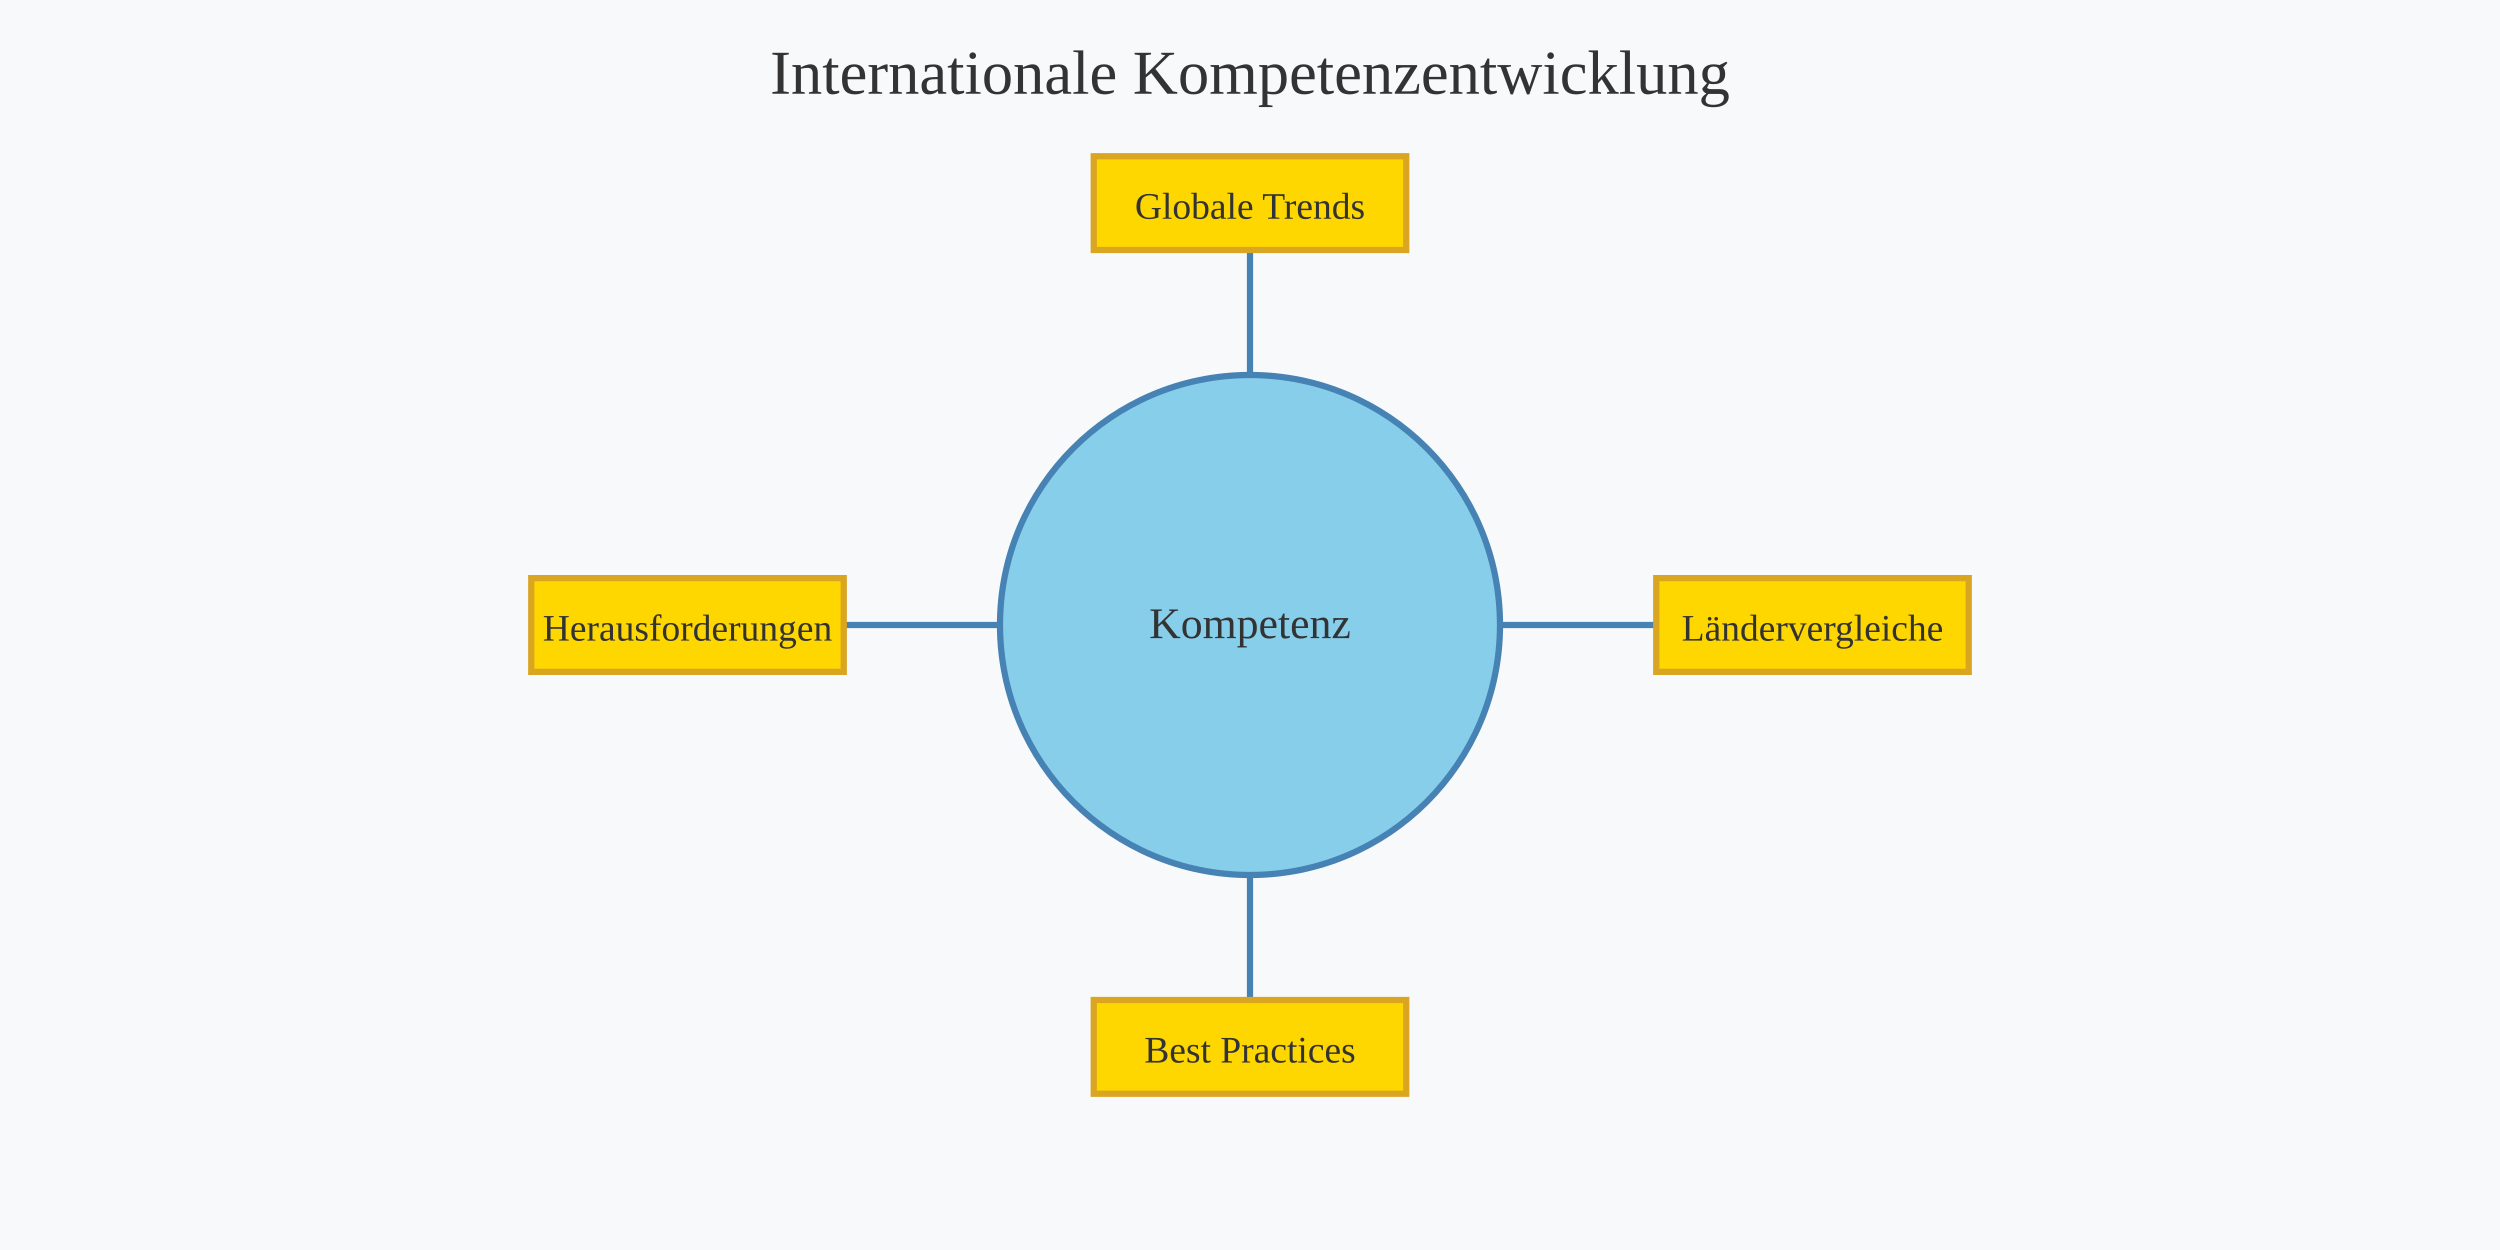
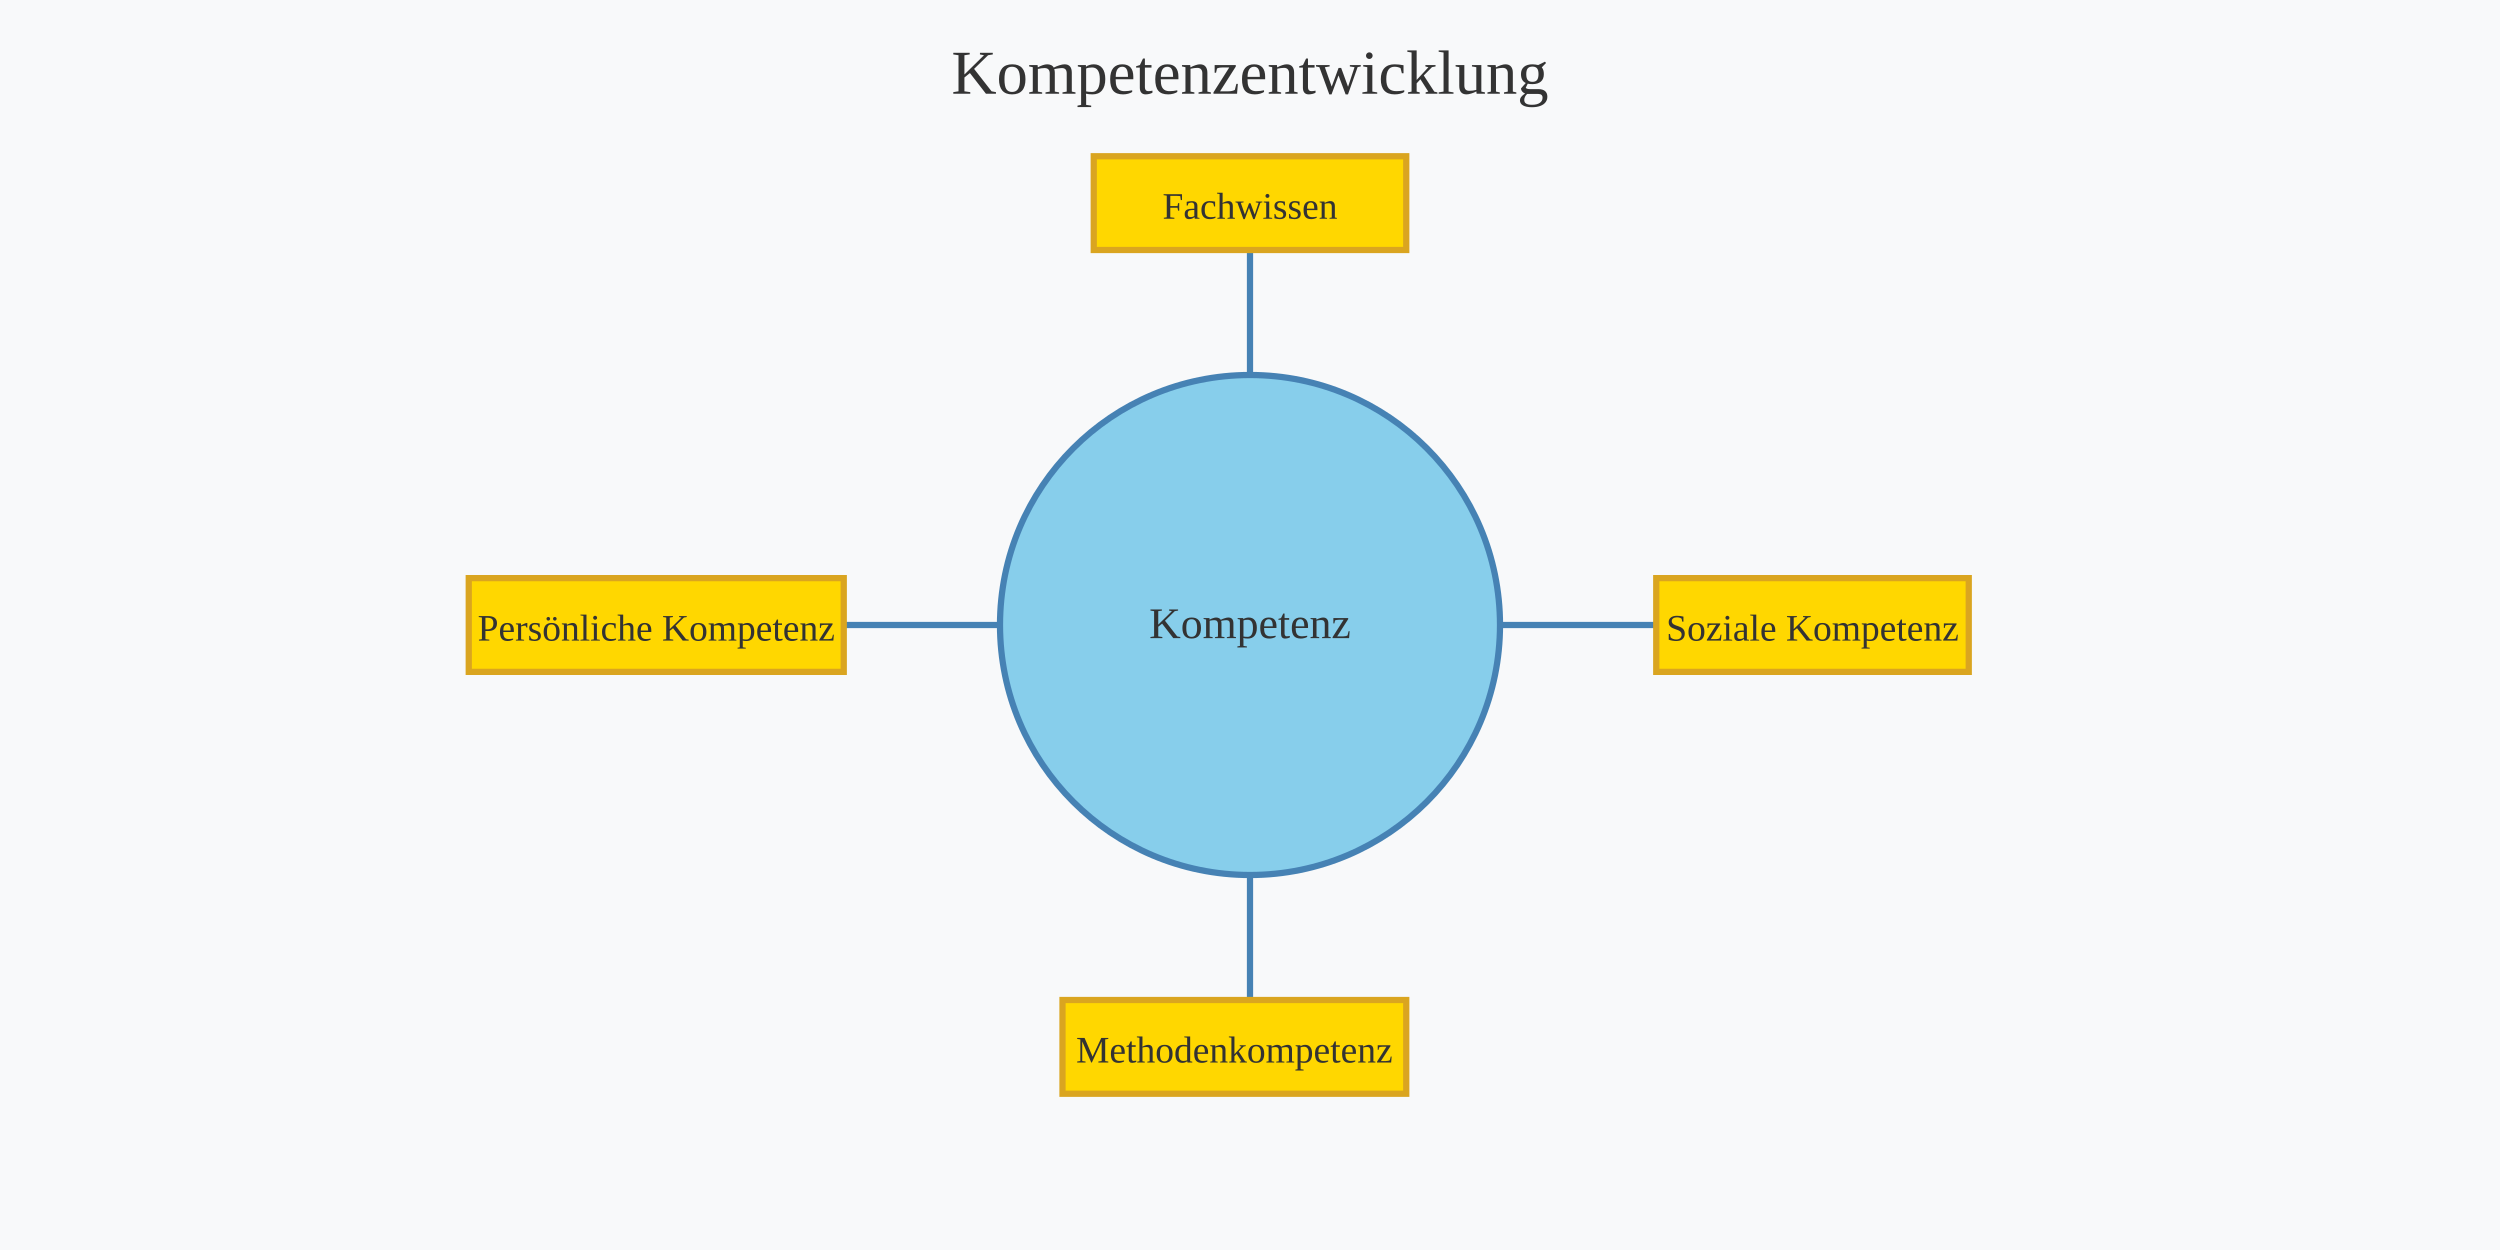
<svg xmlns="http://www.w3.org/2000/svg" width="800" height="400">
  <rect width="800" height="400" fill="#f8f9fa" />
-   <text x="400" y="30" font-size="20" text-anchor="middle" fill="#333">Internationale Kompetenzentwicklung</text>
+   <text x="400" y="30" font-size="20" text-anchor="middle" fill="#333">Kompetenzentwicklung</text>
  <circle cx="400" cy="200" r="80" fill="#87CEEB" stroke="#4682B4" stroke-width="2" />
  <text x="400" y="200" font-size="14" text-anchor="middle" fill="#333" dy=".3em">Kompetenz</text>
  <line x1="400" y1="120" x2="400" y2="70" stroke="#4682B4" stroke-width="2" marker-end="url(#arrowhead)" />
  <line x1="480" y1="200" x2="530" y2="200" stroke="#4682B4" stroke-width="2" marker-end="url(#arrowhead)" />
  <line x1="400" y1="280" x2="400" y2="330" stroke="#4682B4" stroke-width="2" marker-end="url(#arrowhead)" />
  <line x1="320" y1="200" x2="270" y2="200" stroke="#4682B4" stroke-width="2" marker-end="url(#arrowhead)" />
  <defs>
    <marker id="arrowhead" markerWidth="10" markerHeight="7" refX="0" refY="3.5" orient="auto">
      <polygon points="0 0, 10 3.5, 0 7" fill="#4682B4" />
    </marker>
  </defs>
  <rect x="350" y="50" width="100" height="30" fill="#FFD700" stroke="#DAA520" stroke-width="2" />
-   <text x="400" y="70" font-size="12" text-anchor="middle" fill="#333">Globale Trends</text>
+   <text x="400" y="70" font-size="12" text-anchor="middle" fill="#333">Fachwissen</text>
  <rect x="530" y="185" width="100" height="30" fill="#FFD700" stroke="#DAA520" stroke-width="2" />
-   <text x="580" y="205" font-size="12" text-anchor="middle" fill="#333">Ländervergleiche</text>
-   <rect x="350" y="320" width="100" height="30" fill="#FFD700" stroke="#DAA520" stroke-width="2" />
-   <text x="400" y="340" font-size="12" text-anchor="middle" fill="#333">Best Practices</text>
-   <rect x="170" y="185" width="100" height="30" fill="#FFD700" stroke="#DAA520" stroke-width="2" />
-   <text x="220" y="205" font-size="12" text-anchor="middle" fill="#333">Herausforderungen</text>
+   <text x="580" y="205" font-size="12" text-anchor="middle" fill="#333">Soziale Kompetenz</text>
+   <rect x="340" y="320" width="110" height="30" fill="#FFD700" stroke="#DAA520" stroke-width="2" />
+   <text x="395" y="340" font-size="12" text-anchor="middle" fill="#333">Methodenkompetenz</text>
+   <rect x="150" y="185" width="120" height="30" fill="#FFD700" stroke="#DAA520" stroke-width="2" />
+   <text x="210" y="205" font-size="12" text-anchor="middle" fill="#333">Persönliche Kompetenz</text>
</svg>
